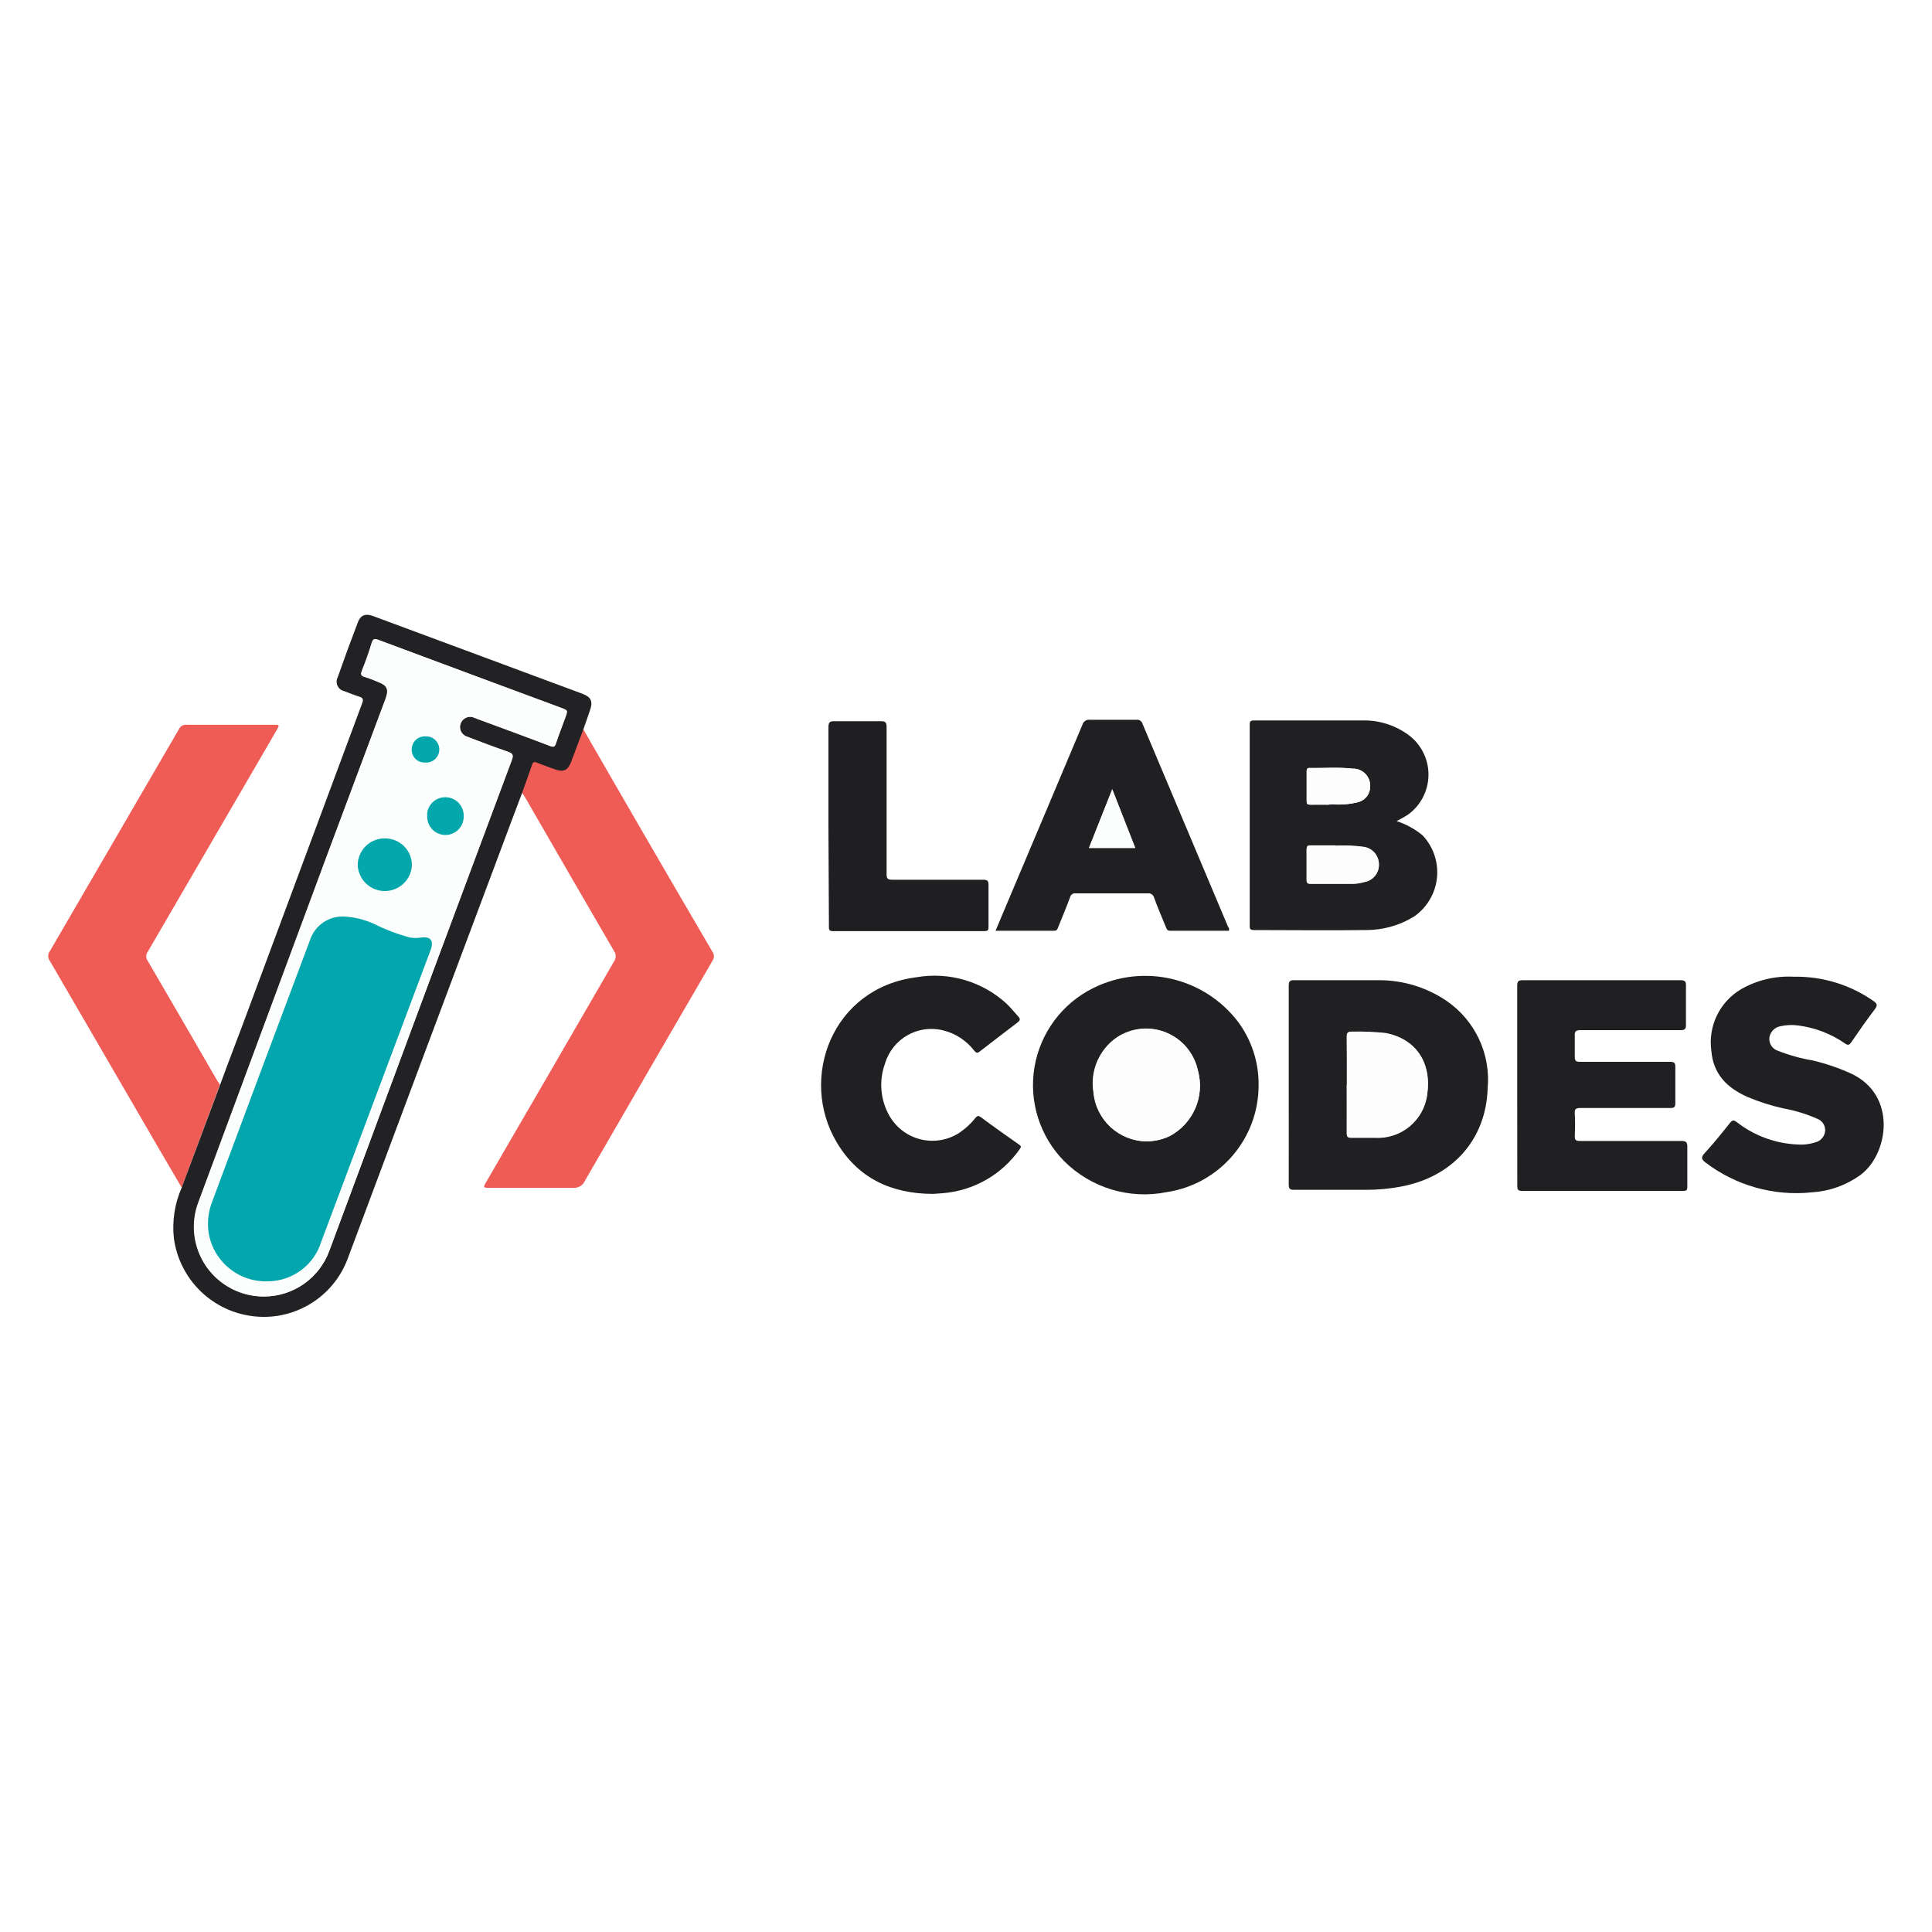
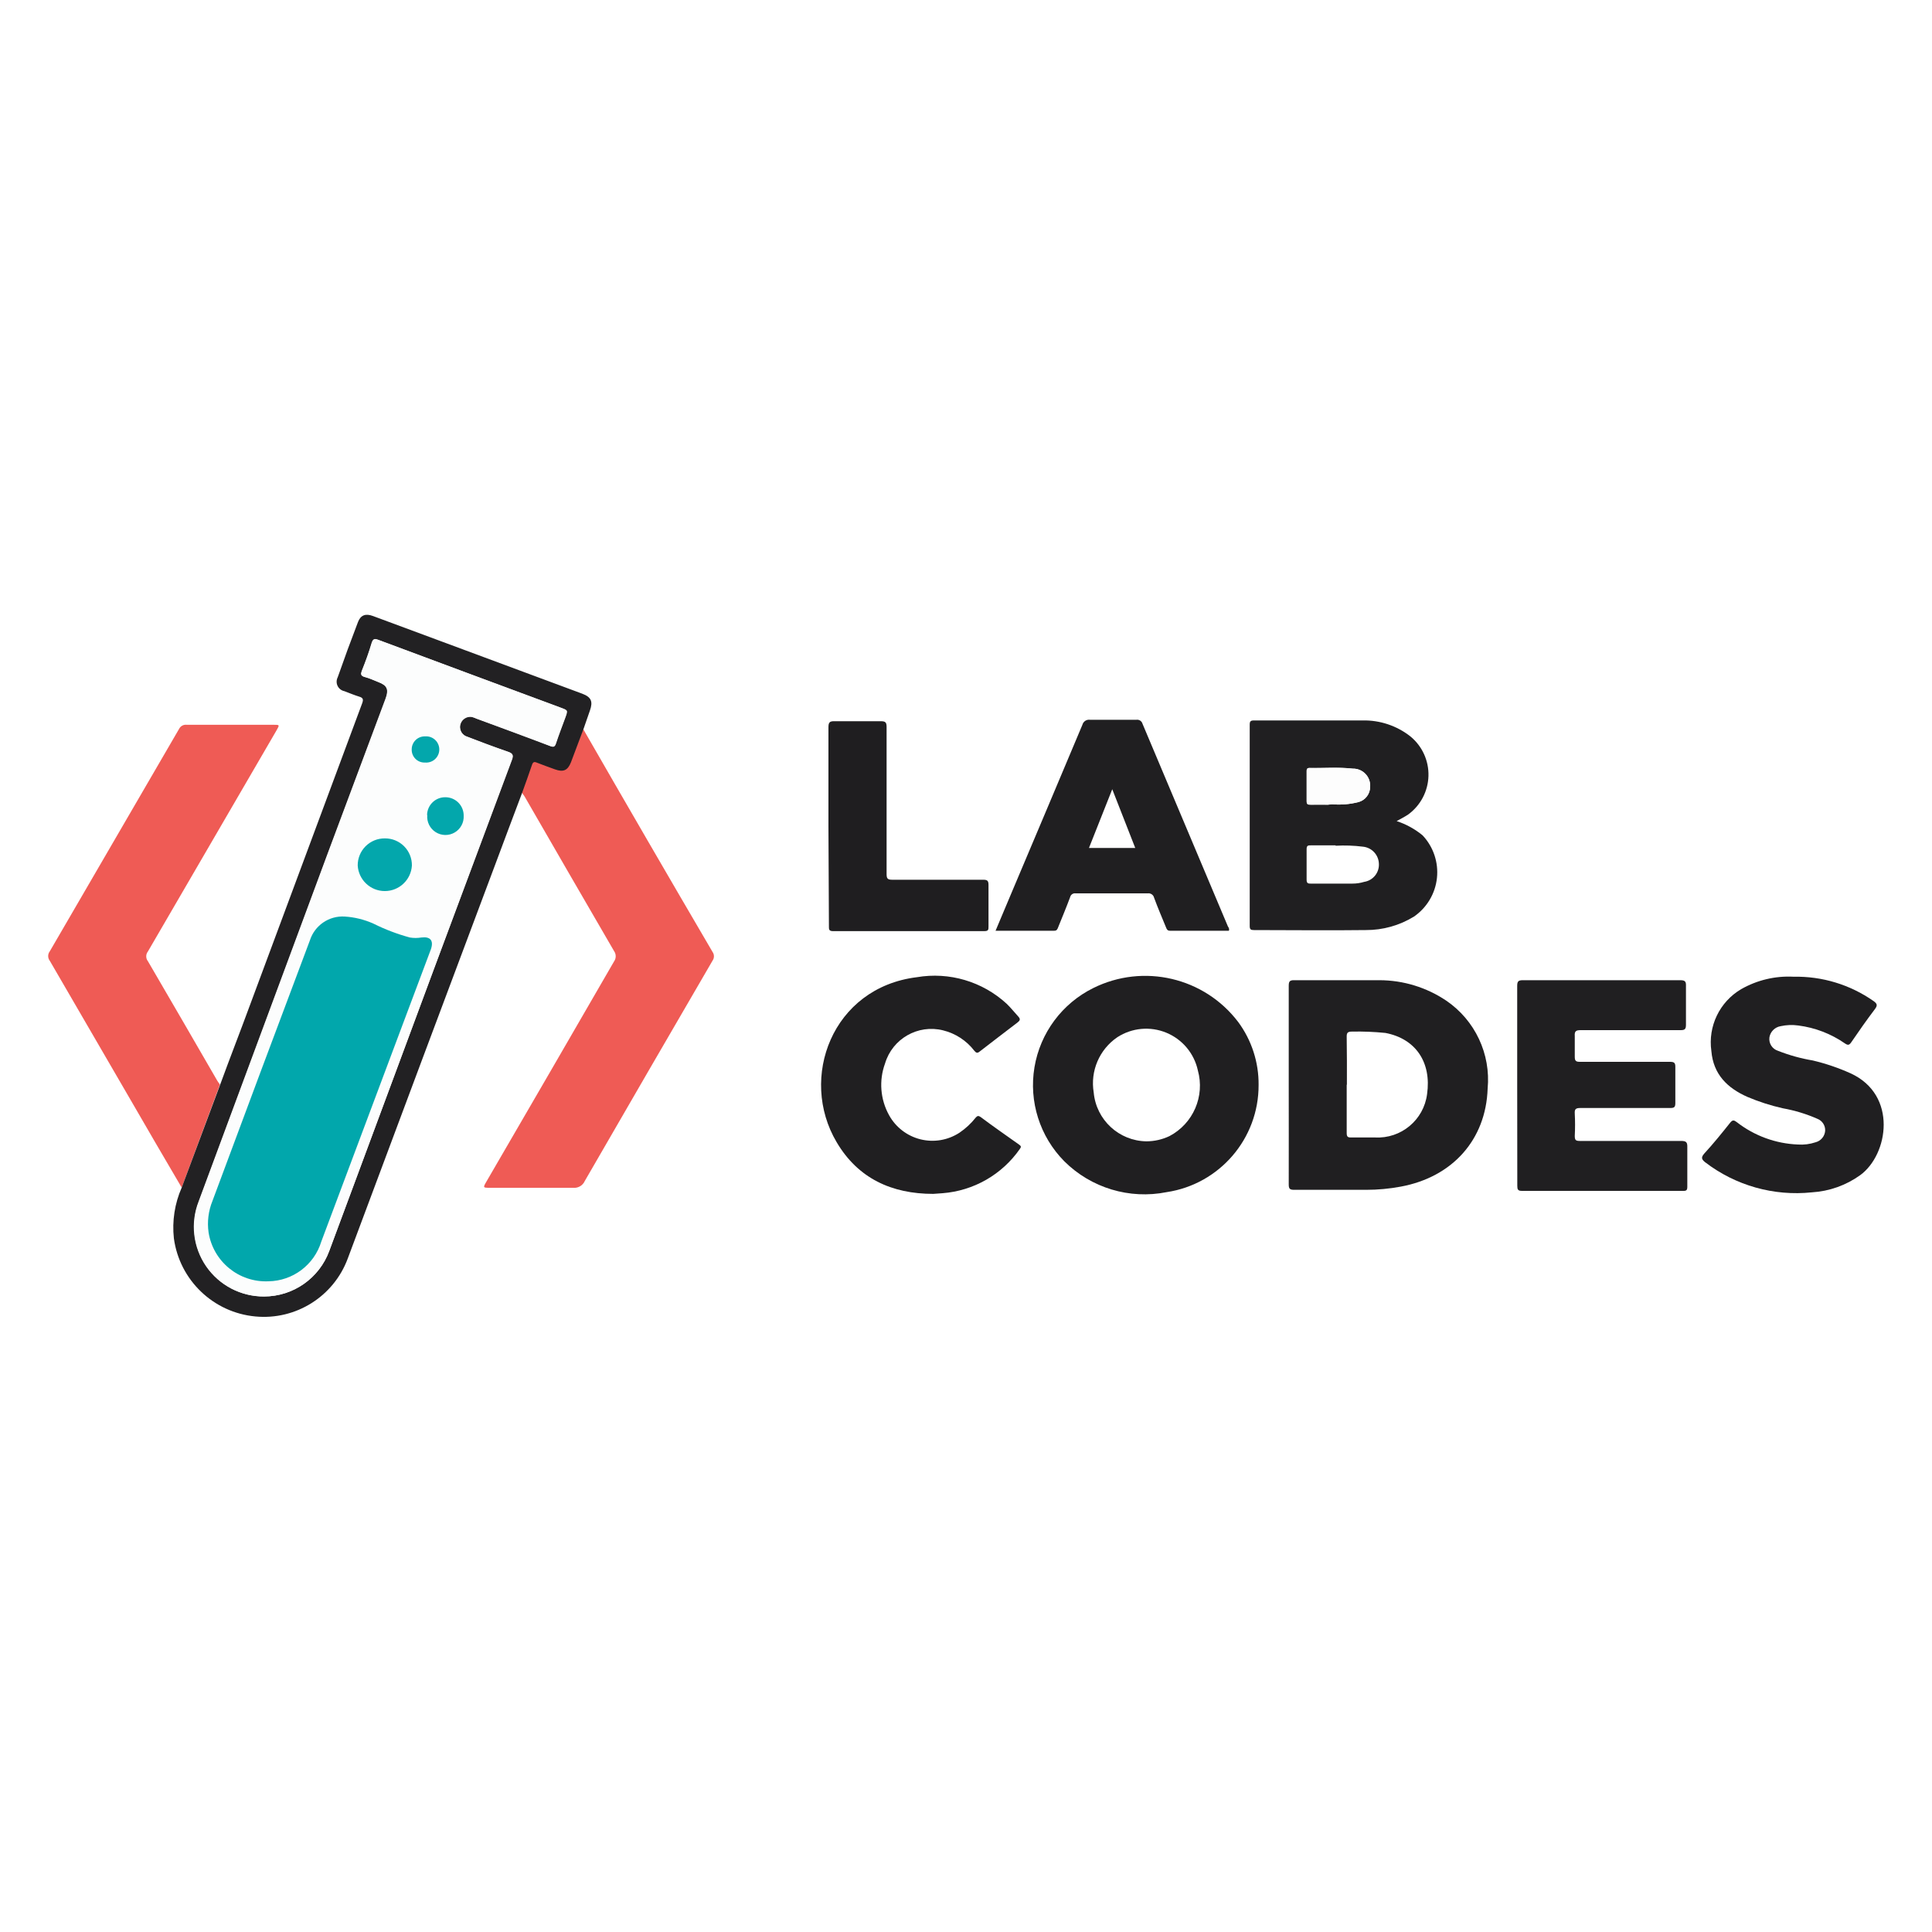
<svg xmlns="http://www.w3.org/2000/svg" id="Camada_1" data-name="Camada 1" viewBox="0 0 200 200">
  <defs>
    <style>.cls-1{fill:#ef5b55;}.cls-2{fill:#222123;}.cls-3{fill:#201f21;}.cls-4{fill:#1f1e20;}.cls-5{fill:#fcfdfd;}.cls-6{fill:#fdfdfd;}.cls-7{fill:#01a7ac;}.cls-8{fill:#03a7ac;}</style>
  </defs>
  <path class="cls-1" d="M60.36,75.45Q67,87,73.76,98.54a.78.78,0,0,1,0,.91q-6.63,11.39-13.22,22.8a1.19,1.19,0,0,1-1.21.71c-2.87,0-5.73,0-8.59,0-.75,0-.76,0-.37-.67Q57,110.89,63.57,99.52a.92.92,0,0,0,0-1.06q-4.65-8-9.26-16c-.1-.16-.21-.3-.32-.45.36-1,.72-2,1.06-3,.08-.23.18-.26.4-.18.65.25,1.29.49,1.94.72.88.32,1.33.12,1.67-.74C59.5,77.75,59.93,76.6,60.36,75.45Z" />
  <path class="cls-1" d="M18.81,122.94c-1.77-3-3.55-6.07-5.31-9.11q-4.17-7.18-8.34-14.36a.81.81,0,0,1,0-1q6.7-11.52,13.37-23a.78.78,0,0,1,.8-.44c3,0,6,0,9,0,.63,0,.62,0,.3.57Q22,87,15.31,98.5a.81.81,0,0,0,0,1q3.6,6.17,7.18,12.37c.08.14.19.27.28.4Z" />
  <path class="cls-2" d="M18.81,122.94l4-10.71c1-2.74,2.07-5.47,3.08-8.22q5.81-15.6,11.6-31.2c.16-.43.08-.58-.32-.7s-1-.36-1.52-.56a1,1,0,0,1-.69-1.44q1-2.86,2.1-5.72c.27-.71.78-.91,1.55-.62l7.55,2.8,14.11,5.24c.93.35,1.13.8.8,1.74l-.66,1.9c-.43,1.15-.86,2.3-1.3,3.45-.34.86-.79,1.06-1.67.74-.65-.23-1.29-.47-1.94-.72-.22-.08-.32,0-.4.18-.34,1-.7,2-1.06,3-.9,2.39-1.8,4.77-2.69,7.17Q43.67,109.74,36,130.28a9.26,9.26,0,0,1-9.56,6A9.39,9.39,0,0,1,18,128.19,10.26,10.26,0,0,1,18.81,122.94Zm8.53,11.27a7.2,7.2,0,0,0,6.74-4.7c.9-2.41,1.79-4.83,2.69-7.24Q44.85,100.46,53,78.67c.17-.46.12-.65-.37-.82-1.48-.51-3-1.07-4.41-1.63a1.06,1.06,0,0,1,.62-2,3.24,3.24,0,0,1,.52.19c2.54.94,5.08,1.87,7.61,2.83.33.12.47.09.59-.27.29-.89.63-1.75.95-2.63s.29-.79-.52-1.09q-9.41-3.49-18.83-7c-.39-.14-.53-.07-.66.32-.31,1-.65,1.91-1,2.84-.15.39-.16.58.3.69s.91.34,1.36.51c.94.35,1.13.78.78,1.73q-3,8-6,16.06l-13.35,36A7.21,7.21,0,0,0,27.34,134.21Z" />
  <path class="cls-3" d="M144.58,85a8.18,8.18,0,0,1,2.69,1.48,5.57,5.57,0,0,1-.89,8.4,9.42,9.42,0,0,1-5,1.4c-3.86.05-7.72,0-11.57,0-.34,0-.44-.07-.44-.43q0-10.41,0-20.83c0-.35.09-.44.44-.44,3.74,0,7.49,0,11.23,0A7.74,7.74,0,0,1,146,76.23a5.11,5.11,0,0,1-.23,8.09C145.39,84.57,145,84.77,144.58,85Zm-6.32,2.51c-.95,0-1.74,0-2.52,0-.34,0-.49,0-.48.45,0,1,0,2,0,3.08,0,.34.08.44.43.43,1.44,0,2.88,0,4.32,0a4.12,4.12,0,0,0,1.21-.18,1.8,1.8,0,0,0,1.52-1.92,1.83,1.83,0,0,0-1.63-1.72A15.73,15.73,0,0,0,138.26,87.55Zm-.73-4.25h.39a8.32,8.32,0,0,0,2.72-.23,1.64,1.64,0,0,0,1.2-1.58,1.76,1.76,0,0,0-1.8-1.88c-1.49-.17-3,0-4.48-.07-.33,0-.29.21-.29.41,0,1,0,2,0,3,0,.34.13.4.42.39C136.3,83.29,136.91,83.3,137.53,83.3Z" />
  <path class="cls-3" d="M133.41,112.29c0-3.41,0-6.82,0-10.22,0-.44.07-.61.56-.6,2.94,0,5.88,0,8.82,0a12.43,12.43,0,0,1,6.93,2.12A9.9,9.9,0,0,1,154,112.7c-.18,5.28-3.64,9.15-9,10.14a19.44,19.44,0,0,1-3.57.33c-2.49,0-5,0-7.47,0-.46,0-.55-.13-.55-.56C133.42,119.18,133.41,115.73,133.41,112.29Zm6,0c0,1.68,0,3.37,0,5,0,.37.1.47.46.46.83,0,1.65,0,2.47,0a5.15,5.15,0,0,0,5.39-4.48c.47-3.29-1.17-5.74-4.31-6.34a28.68,28.68,0,0,0-3.47-.14c-.47,0-.55.15-.54.57C139.44,109,139.43,110.66,139.43,112.29Z" />
  <path class="cls-3" d="M130.29,112.32a11.18,11.18,0,0,1-9.52,11.09,11.76,11.76,0,0,1-10.59-3.19,11.21,11.21,0,0,1,3-17.94,12.09,12.09,0,0,1,15,3.52A10.81,10.81,0,0,1,130.29,112.32Zm-11.61,5.83a5.6,5.6,0,0,0,2.38-.54A5.9,5.9,0,0,0,124,110.8a5.48,5.48,0,0,0-8.33-3.43,5.77,5.77,0,0,0-2.45,5.72A5.56,5.56,0,0,0,118.68,118.15Z" />
  <path class="cls-3" d="M157.06,112.33c0-3.43,0-6.85,0-10.28,0-.47.13-.58.59-.58q8.15,0,16.28,0c.52,0,.62.14.6.62q0,2,0,4c0,.46-.14.55-.56.55-3.45,0-6.89,0-10.34,0-.49,0-.65.11-.61.62,0,.71,0,1.42,0,2.13,0,.43.11.53.53.53,3.11,0,6.21,0,9.32,0,.43,0,.57.09.56.55,0,1.23,0,2.47,0,3.7,0,.42-.09.53-.52.53-3.11,0-6.21,0-9.32,0-.49,0-.6.13-.57.59a22.06,22.06,0,0,1,0,2.3c0,.43.1.52.52.52,3.5,0,7,0,10.5,0,.53,0,.64.15.63.64,0,1.37,0,2.74,0,4.1,0,.36-.1.44-.44.43q-8.34,0-16.68,0c-.42,0-.48-.15-.48-.52C157.07,119.22,157.06,115.77,157.06,112.33Z" />
  <path class="cls-3" d="M127.21,96.35h-6.09c-.28,0-.34-.16-.42-.36-.41-1-.84-2-1.23-3.06a.59.59,0,0,0-.65-.45c-2.49,0-5,0-7.47,0a.51.51,0,0,0-.57.39c-.39,1.05-.82,2.08-1.24,3.12-.08.2-.13.36-.41.36h-6.07c.54-1.3,1.07-2.55,1.6-3.8,2.46-5.84,4.94-11.67,7.39-17.52a.71.71,0,0,1,.78-.52c1.6,0,3.21,0,4.82,0a.57.57,0,0,1,.62.41q4.41,10.49,8.85,21C127.18,96,127.29,96.15,127.21,96.35ZM115.14,81.7c-.83,2.09-1.62,4.07-2.41,6.08h4.79Z" />
  <path class="cls-3" d="M185.67,101.11a13.93,13.93,0,0,1,8.28,2.52c.36.26.44.43.15.82-.85,1.12-1.65,2.26-2.44,3.42-.22.33-.36.36-.68.14a10.87,10.87,0,0,0-4.81-1.85,5.16,5.16,0,0,0-1.84.07,1.41,1.41,0,0,0-1.16,1.15,1.28,1.28,0,0,0,.89,1.4,17.86,17.86,0,0,0,3.6,1,21.71,21.71,0,0,1,3.91,1.33c4.89,2.23,3.92,8.41,1,10.54a9.56,9.56,0,0,1-5,1.78,15.5,15.5,0,0,1-11.06-3.12c-.4-.32-.41-.52-.08-.9.92-1,1.81-2.1,2.67-3.18.26-.33.41-.28.7-.06a11,11,0,0,0,6.32,2.31,4.71,4.71,0,0,0,1.82-.23,1.33,1.33,0,0,0,1-1.19,1.26,1.26,0,0,0-.8-1.24,15.77,15.77,0,0,0-3.58-1.09,21.5,21.5,0,0,1-3.67-1.18c-2.08-.92-3.53-2.34-3.73-4.75a6.39,6.39,0,0,1,3.08-6.4A9.89,9.89,0,0,1,185.67,101.11Z" />
  <path class="cls-3" d="M96.61,123.59c-4.3,0-7.79-1.6-10-5.35-3.94-6.64-.47-16,8.3-17.08a11,11,0,0,1,9.3,2.75c.43.41.8.89,1.21,1.33.24.26.17.41-.09.61-1.31,1-2.62,2-3.91,3-.27.22-.38.13-.57-.09a5.83,5.83,0,0,0-3.23-2.1,5,5,0,0,0-6,3.43,6.45,6.45,0,0,0,.42,5.36,5.12,5.12,0,0,0,7.28,1.81A7.44,7.44,0,0,0,101,115.7c.17-.2.29-.22.51-.07,1.33,1,2.67,1.92,4,2.87.18.13.23.22.07.43a10.75,10.75,0,0,1-8,4.59Z" />
  <path class="cls-4" d="M85.76,85.53c0-3.4,0-6.81,0-10.22,0-.48.08-.67.63-.65,1.59,0,3.18,0,4.77,0,.48,0,.62.09.62.6,0,5.08,0,10.15,0,15.22,0,.45.09.59.57.59,3.15,0,6.29,0,9.44,0,.46,0,.54.14.54.57,0,1.42,0,2.84,0,4.26,0,.33,0,.49-.44.49q-7.83,0-15.66,0c-.44,0-.42-.21-.42-.51Z" />
  <path class="cls-5" d="M27.34,134.21a7.21,7.21,0,0,1-6.78-9.84l13.35-36q3-8,6-16.06c.35-.95.16-1.38-.78-1.73-.45-.17-.89-.38-1.36-.51s-.45-.3-.3-.69c.38-.93.72-1.88,1-2.84.13-.39.27-.46.66-.32q9.42,3.52,18.83,7c.81.3.81.3.52,1.09s-.66,1.74-.95,2.63c-.12.36-.26.39-.59.27-2.53-1-5.07-1.89-7.61-2.83a3.24,3.24,0,0,0-.52-.19,1.06,1.06,0,0,0-.62,2c1.46.56,2.93,1.12,4.41,1.63.49.17.54.36.37.82q-8.12,21.8-16.19,43.6c-.9,2.41-1.79,4.83-2.69,7.24A7.2,7.2,0,0,1,27.34,134.21Zm8.33-39.33a3.55,3.55,0,0,0-3.58,2.44Q27,110.85,21.92,124.38a6.29,6.29,0,0,0-.4,3.24,6,6,0,0,0,6.2,5.07,5.81,5.81,0,0,0,5.47-4.11q4.06-10.89,8.16-21.77c1.06-2.84,2.13-5.67,3.19-8.5.34-.9,0-1.33-1-1.21a3.62,3.62,0,0,1-1.18,0,20.35,20.35,0,0,1-3.76-1.43A8.54,8.54,0,0,0,35.67,94.88Zm4.17-8.09A2.78,2.78,0,0,0,37,89.59a2.81,2.81,0,0,0,5.61,0A2.77,2.77,0,0,0,39.84,86.79Zm4.37-2.41a1.89,1.89,0,1,0,1.91-1.85A1.87,1.87,0,0,0,44.21,84.38Zm-.27-5.44a1.36,1.36,0,1,0,0-2.71,1.34,1.34,0,0,0-1.36,1.33A1.32,1.32,0,0,0,43.94,78.94Z" />
-   <path class="cls-6" d="M138.26,87.55a15.73,15.73,0,0,1,2.85.13,1.83,1.83,0,0,1,1.63,1.72,1.8,1.8,0,0,1-1.52,1.92,4.12,4.12,0,0,1-1.21.18c-1.44,0-2.88,0-4.32,0-.35,0-.44-.09-.43-.43,0-1,0-2.06,0-3.08,0-.4.14-.46.48-.45C136.52,87.57,137.31,87.55,138.26,87.55Z" />
  <path class="cls-6" d="M137.53,83.3c-.62,0-1.23,0-1.85,0-.29,0-.43,0-.42-.39,0-1,0-2,0-3,0-.2,0-.42.29-.41,1.49,0,3-.1,4.48.07a1.76,1.76,0,0,1,1.8,1.88,1.64,1.64,0,0,1-1.2,1.58,8.32,8.32,0,0,1-2.72.23Z" />
-   <path class="cls-6" d="M139.43,112.29c0-1.63,0-3.26,0-4.89,0-.42.07-.6.54-.57a28.68,28.68,0,0,1,3.47.14c3.14.6,4.78,3,4.31,6.34a5.15,5.15,0,0,1-5.39,4.48c-.82,0-1.64,0-2.47,0-.36,0-.47-.09-.46-.46C139.44,115.66,139.43,114,139.43,112.29Z" />
-   <path class="cls-6" d="M118.68,118.15a5.56,5.56,0,0,1-5.49-5.06,5.77,5.77,0,0,1,2.45-5.72A5.48,5.48,0,0,1,124,110.8a5.9,5.9,0,0,1-2.91,6.81A5.6,5.6,0,0,1,118.68,118.15Z" />
-   <path class="cls-5" d="M115.14,81.7l2.38,6.08h-4.79C113.52,85.77,114.31,83.79,115.14,81.7Z" />
  <path class="cls-7" d="M35.67,94.88a8.54,8.54,0,0,1,3,.74,20.35,20.35,0,0,0,3.76,1.43,3.62,3.62,0,0,0,1.18,0c.94-.12,1.3.31,1,1.21-1.06,2.83-2.13,5.66-3.19,8.5q-4.08,10.88-8.16,21.77a5.81,5.81,0,0,1-5.47,4.11,6,6,0,0,1-6.2-5.07,6.29,6.29,0,0,1,.4-3.24Q27,110.85,32.09,97.32A3.55,3.55,0,0,1,35.67,94.88Z" />
  <path class="cls-8" d="M39.84,86.79a2.77,2.77,0,0,1,2.8,2.81,2.81,2.81,0,0,1-5.61,0A2.78,2.78,0,0,1,39.84,86.79Z" />
  <path class="cls-8" d="M44.21,84.38a1.87,1.87,0,0,1,1.91-1.85A1.89,1.89,0,0,1,48,84.45a1.89,1.89,0,1,1-3.77-.07Z" />
  <path class="cls-8" d="M43.94,78.94a1.32,1.32,0,0,1-1.32-1.38A1.34,1.34,0,0,1,44,76.23a1.36,1.36,0,1,1,0,2.71Z" />
</svg>
